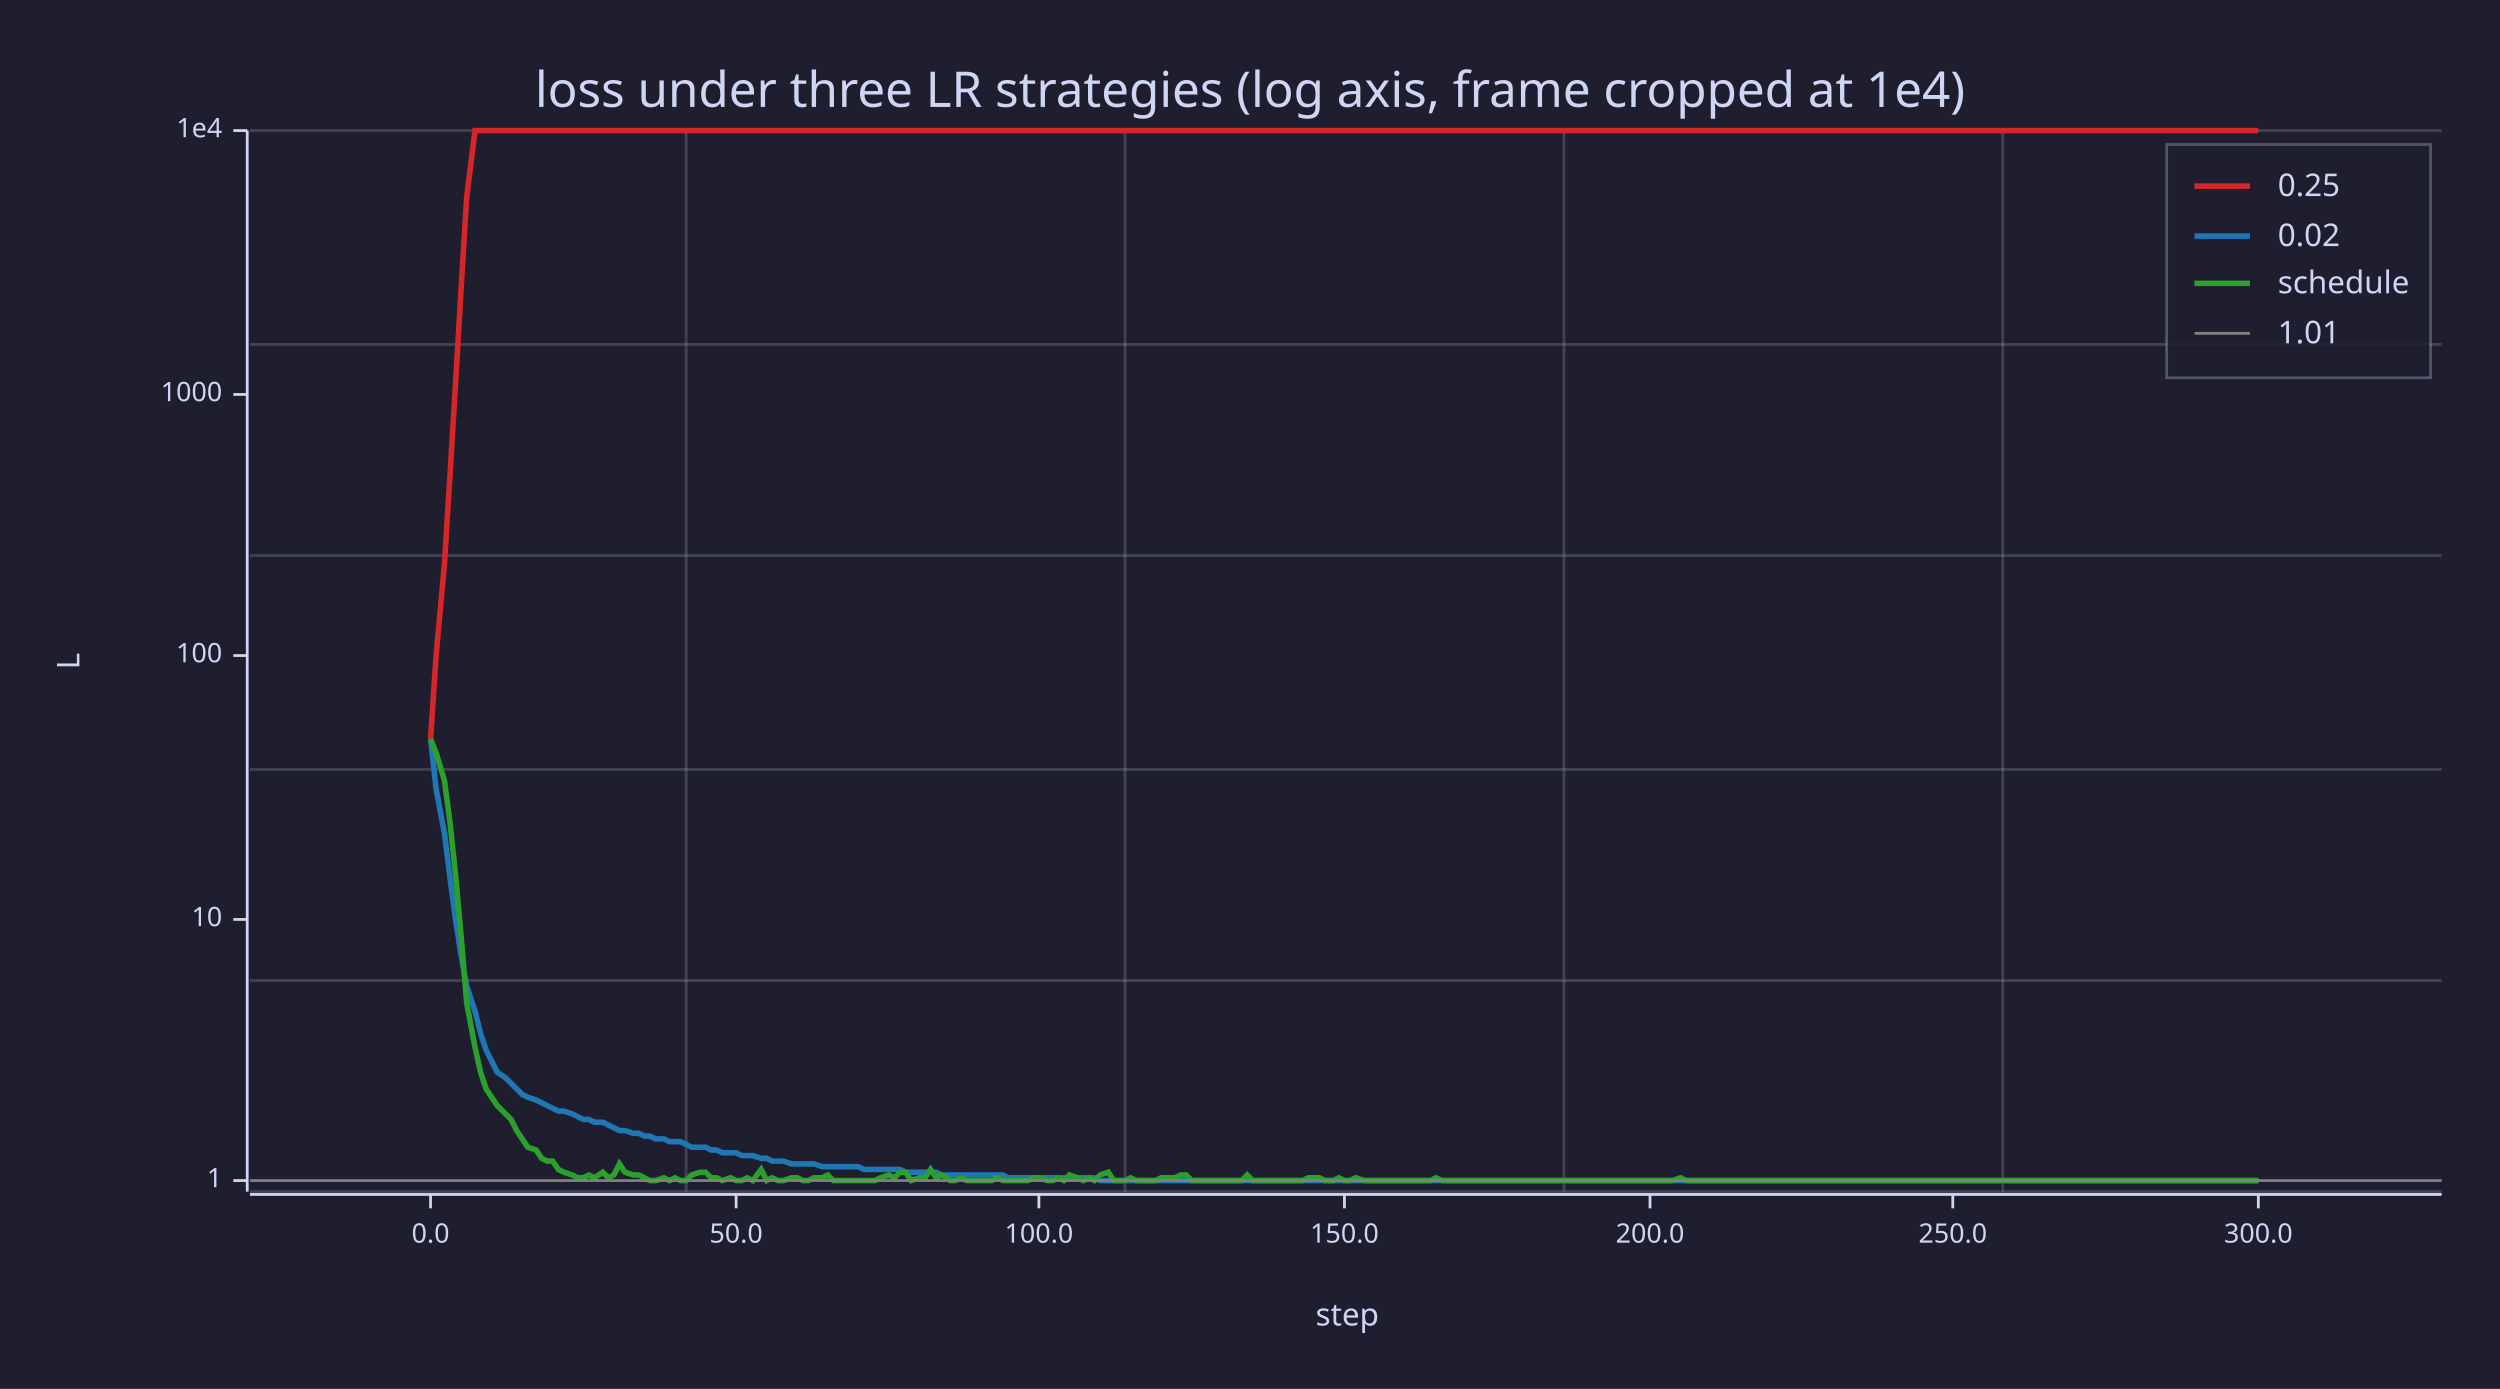
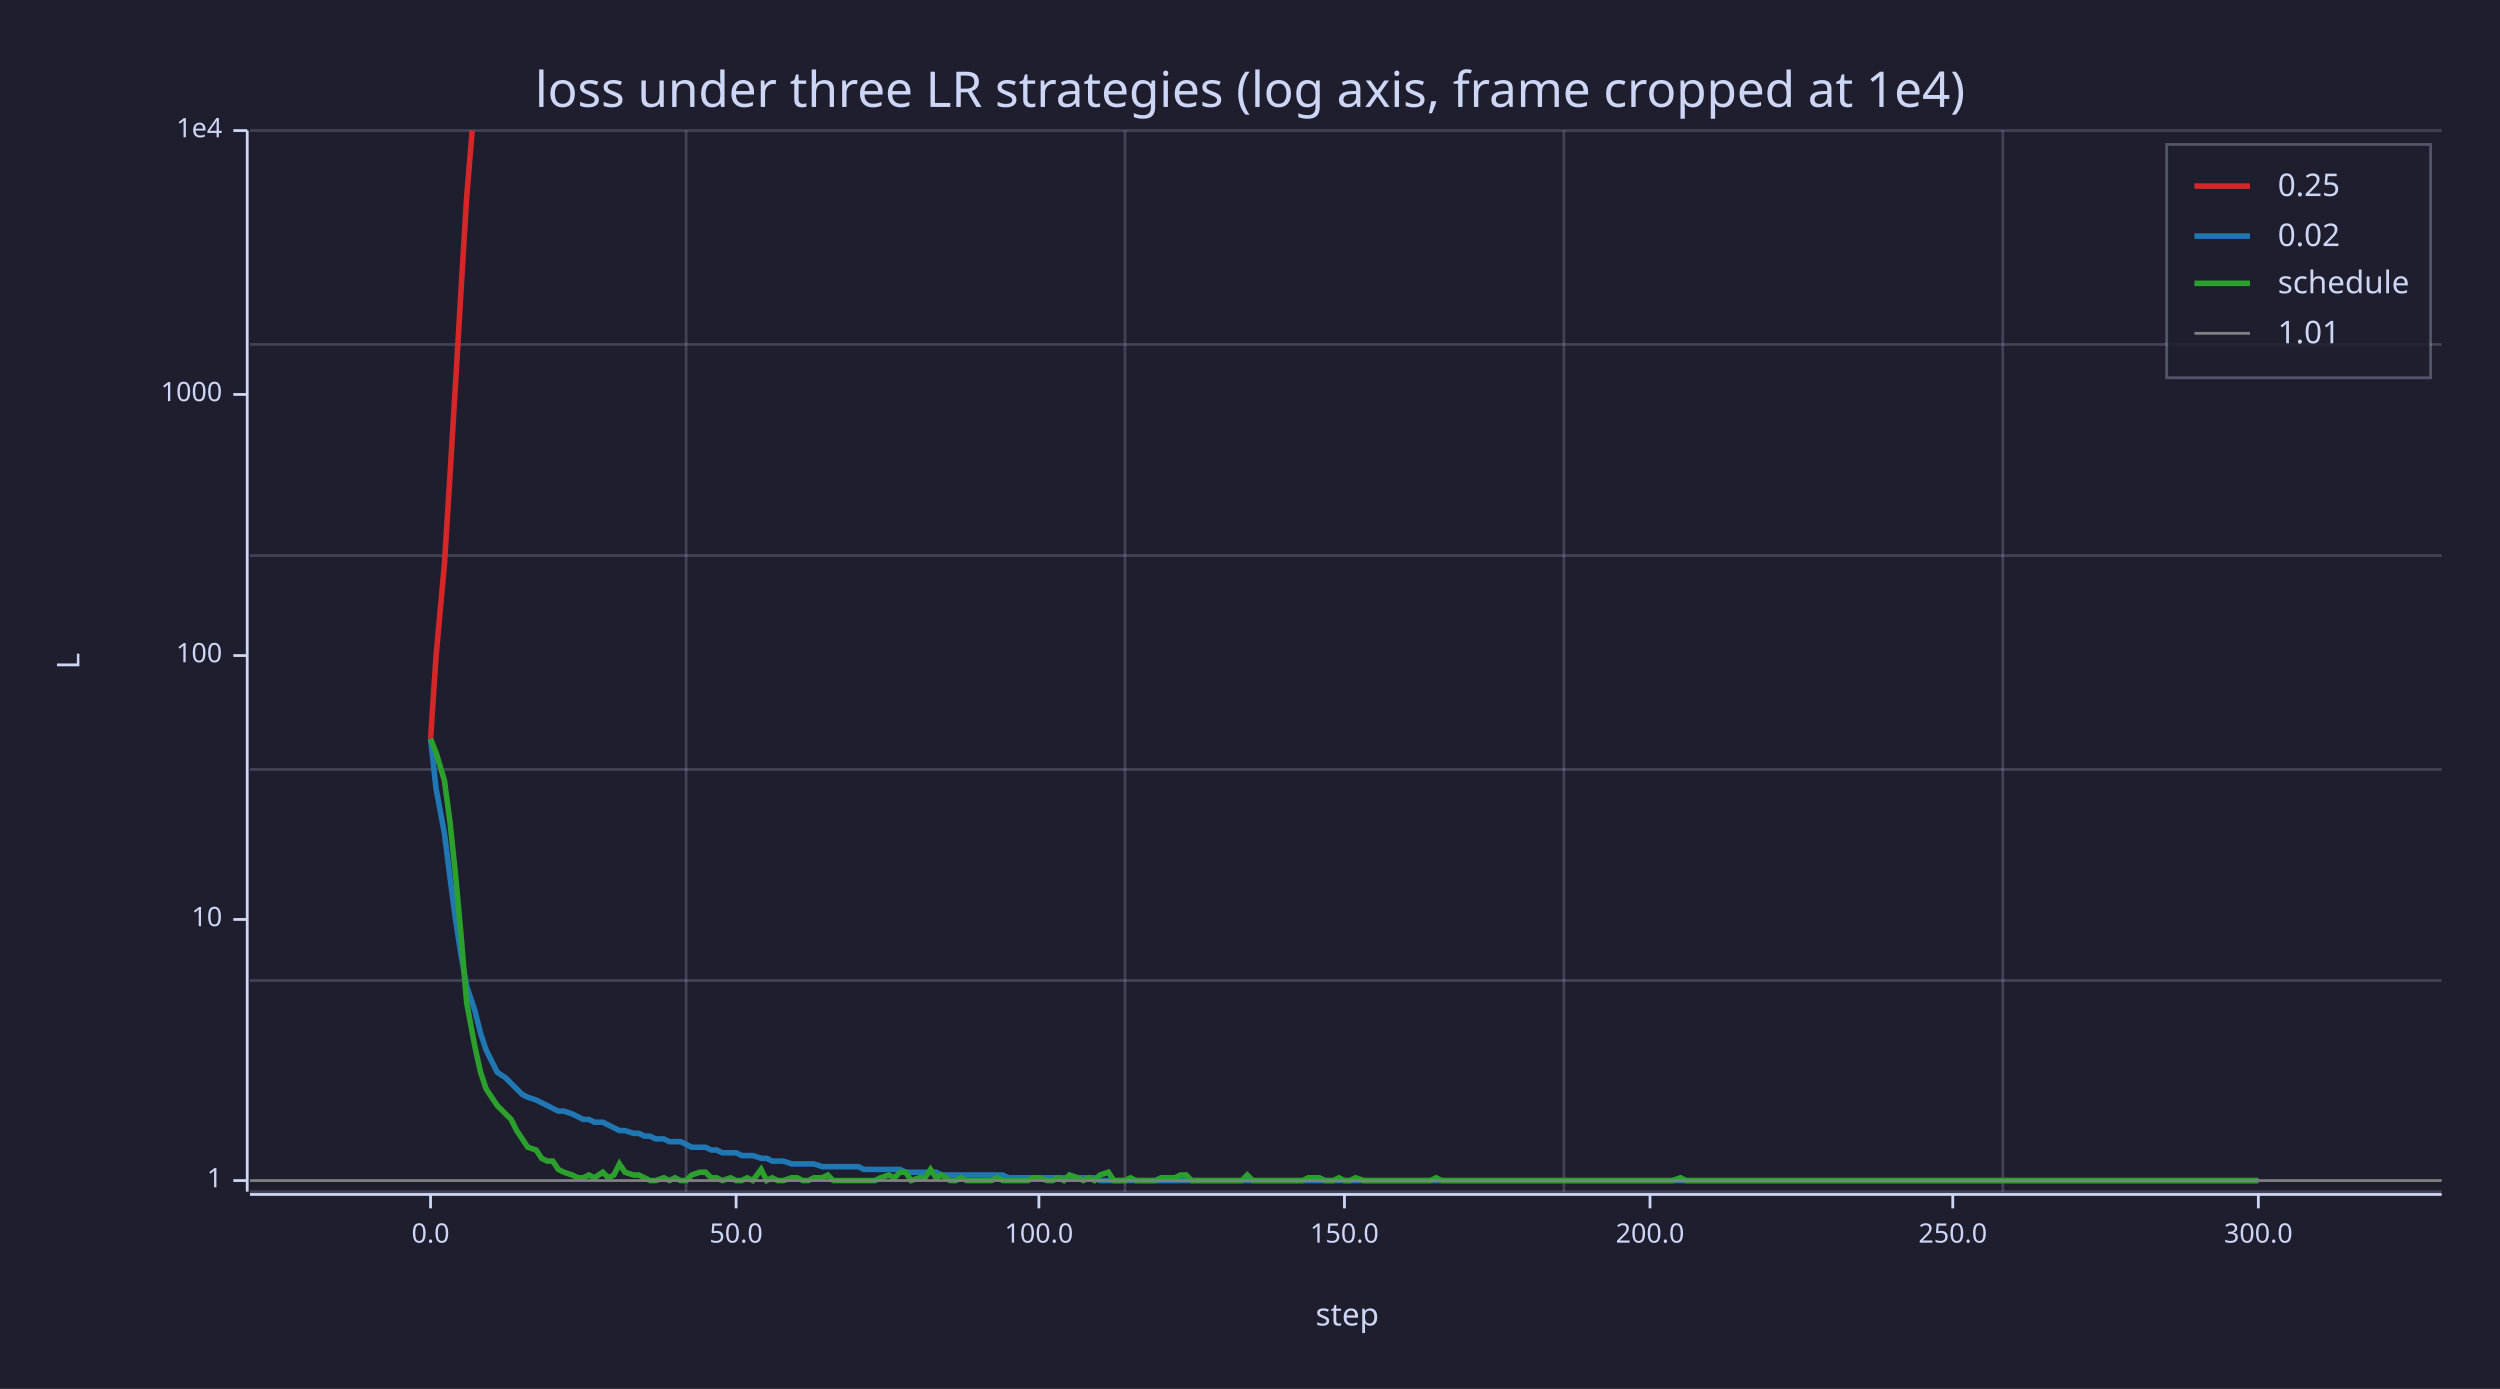
<svg xmlns="http://www.w3.org/2000/svg" width="900" height="500" viewBox="0 0 900 500">
  <rect x="0" y="0" width="900" height="500" opacity="1" fill="#1E1E2E" stroke="none" />
  <text x="450" y="25" dy="0.76em" text-anchor="middle" font-family="sans-serif" font-size="17.742" opacity="1" fill="#CDD6F4">
loss under three LR strategies (log axis, frame cropped at 1e4)
</text>
  <text x="20" y="238" dy="0.76em" text-anchor="middle" font-family="sans-serif" font-size="11.29" opacity="1" fill="#CDD6F4" transform="rotate(270, 20, 238)">
L
</text>
  <text x="485" y="480" dy="-0.5ex" text-anchor="middle" font-family="sans-serif" font-size="11.29" opacity="1" fill="#CDD6F4">
step
</text>
  <polyline fill="none" opacity="1" stroke="#CDD6F4" stroke-width="1" points="89,47 89,429 " />
  <text x="80" y="425" dy="0.5ex" text-anchor="end" font-family="sans-serif" font-size="9.677" opacity="1" fill="#CDD6F4">
1
</text>
  <polyline fill="none" opacity="1" stroke="#CDD6F4" stroke-width="1" points="84,425 89,425 " />
  <text x="80" y="331" dy="0.5ex" text-anchor="end" font-family="sans-serif" font-size="9.677" opacity="1" fill="#CDD6F4">
10
</text>
  <polyline fill="none" opacity="1" stroke="#CDD6F4" stroke-width="1" points="84,331 89,331 " />
  <text x="80" y="236" dy="0.5ex" text-anchor="end" font-family="sans-serif" font-size="9.677" opacity="1" fill="#CDD6F4">
100
</text>
  <polyline fill="none" opacity="1" stroke="#CDD6F4" stroke-width="1" points="84,236 89,236 " />
  <text x="80" y="142" dy="0.5ex" text-anchor="end" font-family="sans-serif" font-size="9.677" opacity="1" fill="#CDD6F4">
1000
</text>
  <polyline fill="none" opacity="1" stroke="#CDD6F4" stroke-width="1" points="84,142 89,142 " />
  <text x="80" y="47" dy="0.5ex" text-anchor="end" font-family="sans-serif" font-size="9.677" opacity="1" fill="#CDD6F4">
1e4
</text>
  <polyline fill="none" opacity="1" stroke="#CDD6F4" stroke-width="1" points="84,47 89,47 " />
  <polyline fill="none" opacity="1" stroke="#CDD6F4" stroke-width="1" points="90,430 879,430 " />
  <text x="155" y="440" dy="0.76em" text-anchor="middle" font-family="sans-serif" font-size="9.677" opacity="1" fill="#CDD6F4">
0.0
</text>
  <polyline fill="none" opacity="1" stroke="#CDD6F4" stroke-width="1" points="155,430 155,435 " />
  <text x="265" y="440" dy="0.76em" text-anchor="middle" font-family="sans-serif" font-size="9.677" opacity="1" fill="#CDD6F4">
50.0
</text>
  <polyline fill="none" opacity="1" stroke="#CDD6F4" stroke-width="1" points="265,430 265,435 " />
  <text x="374" y="440" dy="0.76em" text-anchor="middle" font-family="sans-serif" font-size="9.677" opacity="1" fill="#CDD6F4">
100.0
</text>
  <polyline fill="none" opacity="1" stroke="#CDD6F4" stroke-width="1" points="374,430 374,435 " />
  <text x="484" y="440" dy="0.76em" text-anchor="middle" font-family="sans-serif" font-size="9.677" opacity="1" fill="#CDD6F4">
150.0
</text>
  <polyline fill="none" opacity="1" stroke="#CDD6F4" stroke-width="1" points="484,430 484,435 " />
  <text x="594" y="440" dy="0.76em" text-anchor="middle" font-family="sans-serif" font-size="9.677" opacity="1" fill="#CDD6F4">
200.0
</text>
  <polyline fill="none" opacity="1" stroke="#CDD6F4" stroke-width="1" points="594,430 594,435 " />
  <text x="703" y="440" dy="0.76em" text-anchor="middle" font-family="sans-serif" font-size="9.677" opacity="1" fill="#CDD6F4">
250.0
</text>
  <polyline fill="none" opacity="1" stroke="#CDD6F4" stroke-width="1" points="703,430 703,435 " />
  <text x="813" y="440" dy="0.76em" text-anchor="middle" font-family="sans-serif" font-size="9.677" opacity="1" fill="#CDD6F4">
300.0
</text>
  <polyline fill="none" opacity="1" stroke="#CDD6F4" stroke-width="1" points="813,430 813,435 " />
  <polyline fill="none" opacity="0.3" stroke="#9696B4" stroke-width="1" points="90,429 879,429 " />
  <polyline fill="none" opacity="0.3" stroke="#9696B4" stroke-width="1" points="90,353 879,353 " />
  <polyline fill="none" opacity="0.3" stroke="#9696B4" stroke-width="1" points="90,277 879,277 " />
  <polyline fill="none" opacity="0.3" stroke="#9696B4" stroke-width="1" points="90,200 879,200 " />
  <polyline fill="none" opacity="0.3" stroke="#9696B4" stroke-width="1" points="90,124 879,124 " />
  <polyline fill="none" opacity="0.3" stroke="#9696B4" stroke-width="1" points="90,47 879,47 " />
  <polyline fill="none" opacity="0.3" stroke="#9696B4" stroke-width="1" points="247,429 247,47 " />
  <polyline fill="none" opacity="0.3" stroke="#9696B4" stroke-width="1" points="405,429 405,47 " />
  <polyline fill="none" opacity="0.3" stroke="#9696B4" stroke-width="1" points="563,429 563,47 " />
  <polyline fill="none" opacity="0.3" stroke="#9696B4" stroke-width="1" points="721,429 721,47 " />
-   <polyline fill="none" opacity="1" stroke="#D62728" stroke-width="2" points="155,266 157,236 160,203 162,171 164,138 166,104 168,71 171,47 173,47 175,47 177,47 179,47 182,47 184,47 186,47 188,47 190,47 193,47 195,47 197,47 199,47 201,47 203,47 206,47 208,47 210,47 212,47 214,47 217,47 219,47 221,47 223,47 225,47 228,47 230,47 232,47 234,47 236,47 239,47 241,47 243,47 245,47 247,47 249,47 252,47 254,47 256,47 258,47 260,47 263,47 265,47 267,47 269,47 271,47 274,47 276,47 278,47 280,47 282,47 285,47 287,47 289,47 291,47 293,47 296,47 298,47 300,47 302,47 304,47 306,47 309,47 311,47 313,47 315,47 317,47 320,47 322,47 324,47 326,47 328,47 331,47 333,47 335,47 337,47 339,47 342,47 344,47 346,47 348,47 350,47 353,47 355,47 357,47 359,47 361,47 363,47 366,47 368,47 370,47 372,47 374,47 377,47 379,47 381,47 383,47 385,47 388,47 390,47 392,47 394,47 396,47 399,47 401,47 403,47 405,47 407,47 409,47 412,47 414,47 416,47 418,47 420,47 423,47 425,47 427,47 429,47 431,47 434,47 436,47 438,47 440,47 442,47 445,47 447,47 449,47 451,47 453,47 456,47 458,47 460,47 462,47 464,47 466,47 469,47 471,47 473,47 475,47 477,47 480,47 482,47 484,47 486,47 488,47 491,47 493,47 495,47 497,47 499,47 502,47 504,47 506,47 508,47 510,47 512,47 515,47 517,47 519,47 521,47 523,47 526,47 528,47 530,47 532,47 534,47 537,47 539,47 541,47 543,47 545,47 548,47 550,47 552,47 554,47 556,47 559,47 561,47 563,47 565,47 567,47 569,47 572,47 574,47 576,47 578,47 580,47 583,47 585,47 587,47 589,47 591,47 594,47 596,47 598,47 600,47 602,47 605,47 607,47 609,47 611,47 613,47 616,47 618,47 620,47 622,47 624,47 626,47 629,47 631,47 633,47 635,47 637,47 640,47 642,47 644,47 646,47 648,47 651,47 653,47 655,47 657,47 659,47 662,47 664,47 666,47 668,47 670,47 672,47 675,47 677,47 679,47 681,47 683,47 686,47 688,47 690,47 692,47 694,47 697,47 699,47 701,47 703,47 705,47 708,47 710,47 712,47 714,47 716,47 719,47 721,47 723,47 725,47 727,47 729,47 732,47 734,47 736,47 738,47 740,47 743,47 745,47 747,47 749,47 751,47 754,47 756,47 758,47 760,47 762,47 765,47 767,47 769,47 771,47 773,47 775,47 778,47 780,47 782,47 784,47 786,47 789,47 791,47 793,47 795,47 797,47 800,47 802,47 804,47 806,47 808,47 811,47 813,47 " />
+   <polyline fill="none" opacity="1" stroke="#D62728" stroke-width="2" points="155,266 157,236 160,203 162,171 164,138 166,104 168,71 170,47 " />
  <polyline fill="none" opacity="1" stroke="#1F77B4" stroke-width="2" points="155,266 157,284 160,300 162,316 164,331 166,344 168,355 171,364 173,372 175,378 177,382 179,386 182,388 184,390 186,392 188,394 190,395 193,396 195,397 197,398 199,399 201,400 203,400 206,401 208,402 210,403 212,403 214,404 217,404 219,405 221,406 223,407 225,407 228,408 230,408 232,409 234,409 236,410 239,410 241,411 243,411 245,411 247,412 249,413 252,413 254,413 256,414 258,414 260,415 263,415 265,415 267,416 269,416 271,416 274,417 276,417 278,418 280,418 282,418 285,419 287,419 289,419 291,419 293,419 296,420 298,420 300,420 302,420 304,420 306,420 309,420 311,421 313,421 315,421 317,421 320,421 322,421 324,421 326,422 328,422 331,422 333,422 335,422 337,422 339,423 342,423 344,423 346,423 348,423 350,423 353,423 355,423 357,423 359,423 361,423 363,424 366,424 368,424 370,424 372,424 374,424 377,424 379,424 381,424 383,424 385,424 388,424 390,424 392,424 394,424 396,425 399,425 401,425 403,425 405,425 407,425 409,425 412,425 414,425 416,425 418,425 420,425 423,425 425,425 427,425 429,425 431,425 434,425 436,425 438,425 440,425 442,425 445,425 447,425 449,425 451,425 453,425 456,425 458,425 460,425 462,425 464,425 466,425 469,425 471,425 473,425 475,425 477,425 480,425 482,425 484,425 486,425 488,425 491,425 493,425 495,425 497,425 499,425 502,425 504,425 506,425 508,425 510,425 512,425 515,425 517,425 519,425 521,425 523,425 526,425 528,425 530,425 532,425 534,425 537,425 539,425 541,425 543,425 545,425 548,425 550,425 552,425 554,425 556,425 559,425 561,425 563,425 565,425 567,425 569,425 572,425 574,425 576,425 578,425 580,425 583,425 585,425 587,425 589,425 591,425 594,425 596,425 598,425 600,425 602,425 605,425 607,425 609,425 611,425 613,425 616,425 618,425 620,425 622,425 624,425 626,425 629,425 631,425 633,425 635,425 637,425 640,425 642,425 644,425 646,425 648,425 651,425 653,425 655,425 657,425 659,425 662,425 664,425 666,425 668,425 670,425 672,425 675,425 677,425 679,425 681,425 683,425 686,425 688,425 690,425 692,425 694,425 697,425 699,425 701,425 703,425 705,425 708,425 710,425 712,425 714,425 716,425 719,425 721,425 723,425 725,425 727,425 729,425 732,425 734,425 736,425 738,425 740,425 743,425 745,425 747,425 749,425 751,425 754,425 756,425 758,425 760,425 762,425 765,425 767,425 769,425 771,425 773,425 775,425 778,425 780,425 782,425 784,425 786,425 789,425 791,425 793,425 795,425 797,425 800,425 802,425 804,425 806,425 808,425 811,425 813,425 " />
  <polyline fill="none" opacity="1" stroke="#2CA02C" stroke-width="2" points="155,266 157,271 160,281 162,296 164,315 166,337 168,361 171,377 173,386 175,392 177,395 179,398 182,401 184,403 186,407 188,410 190,413 193,414 195,417 197,418 199,418 201,421 203,422 206,423 208,424 210,424 212,423 214,424 217,422 219,424 221,423 223,419 225,422 228,423 230,423 232,424 234,425 236,425 239,424 241,425 243,424 245,425 247,425 249,423 252,422 254,422 256,424 258,424 260,425 263,424 265,425 267,425 269,424 271,425 274,421 276,425 278,424 280,425 282,425 285,424 287,424 289,425 291,425 293,424 296,424 298,423 300,425 302,425 304,425 306,425 309,425 311,425 313,425 315,425 317,424 320,423 322,424 324,422 326,422 328,425 331,424 333,424 335,421 337,424 339,423 342,425 344,425 346,424 348,425 350,425 353,425 355,425 357,425 359,424 361,425 363,425 366,425 368,425 370,425 372,424 374,424 377,425 379,425 381,424 383,425 385,423 388,424 390,425 392,424 394,425 396,423 399,422 401,425 403,425 405,425 407,424 409,425 412,425 414,425 416,425 418,424 420,424 423,424 425,423 427,423 429,425 431,425 434,425 436,425 438,425 440,425 442,425 445,425 447,425 449,423 451,425 453,425 456,425 458,425 460,425 462,425 464,425 466,425 469,425 471,424 473,424 475,424 477,425 480,425 482,424 484,425 486,425 488,424 491,425 493,425 495,425 497,425 499,425 502,425 504,425 506,425 508,425 510,425 512,425 515,425 517,424 519,425 521,425 523,425 526,425 528,425 530,425 532,425 534,425 537,425 539,425 541,425 543,425 545,425 548,425 550,425 552,425 554,425 556,425 559,425 561,425 563,425 565,425 567,425 569,425 572,425 574,425 576,425 578,425 580,425 583,425 585,425 587,425 589,425 591,425 594,425 596,425 598,425 600,425 602,425 605,424 607,425 609,425 611,425 613,425 616,425 618,425 620,425 622,425 624,425 626,425 629,425 631,425 633,425 635,425 637,425 640,425 642,425 644,425 646,425 648,425 651,425 653,425 655,425 657,425 659,425 662,425 664,425 666,425 668,425 670,425 672,425 675,425 677,425 679,425 681,425 683,425 686,425 688,425 690,425 692,425 694,425 697,425 699,425 701,425 703,425 705,425 708,425 710,425 712,425 714,425 716,425 719,425 721,425 723,425 725,425 727,425 729,425 732,425 734,425 736,425 738,425 740,425 743,425 745,425 747,425 749,425 751,425 754,425 756,425 758,425 760,425 762,425 765,425 767,425 769,425 771,425 773,425 775,425 778,425 780,425 782,425 784,425 786,425 789,425 791,425 793,425 795,425 797,425 800,425 802,425 804,425 806,425 808,425 811,425 813,425 " />
  <polyline fill="none" opacity="1" stroke="#808080" stroke-width="1" points="90,425 879,425 " />
  <rect x="780" y="52" width="95" height="84" opacity="0.85" fill="#1E1E2E" stroke="none" />
  <rect x="780" y="52" width="95" height="84" opacity="0.3" fill="none" stroke="#CDD6F4" />
  <text x="820" y="62" dy="0.76em" text-anchor="start" font-family="sans-serif" font-size="11.29" opacity="1" fill="#CDD6F4">
0.25
</text>
  <text x="820" y="80" dy="0.76em" text-anchor="start" font-family="sans-serif" font-size="11.29" opacity="1" fill="#CDD6F4">
0.02
</text>
  <text x="820" y="97" dy="0.76em" text-anchor="start" font-family="sans-serif" font-size="11.29" opacity="1" fill="#CDD6F4">
schedule
</text>
  <text x="820" y="115" dy="0.76em" text-anchor="start" font-family="sans-serif" font-size="11.29" opacity="1" fill="#CDD6F4">
1.01
</text>
  <polyline fill="none" opacity="1" stroke="#D62728" stroke-width="2" points="790,67 810,67 " />
  <polyline fill="none" opacity="1" stroke="#1F77B4" stroke-width="2" points="790,85 810,85 " />
  <polyline fill="none" opacity="1" stroke="#2CA02C" stroke-width="2" points="790,102 810,102 " />
  <polyline fill="none" opacity="1" stroke="#808080" stroke-width="1" points="790,120 810,120 " />
</svg>
